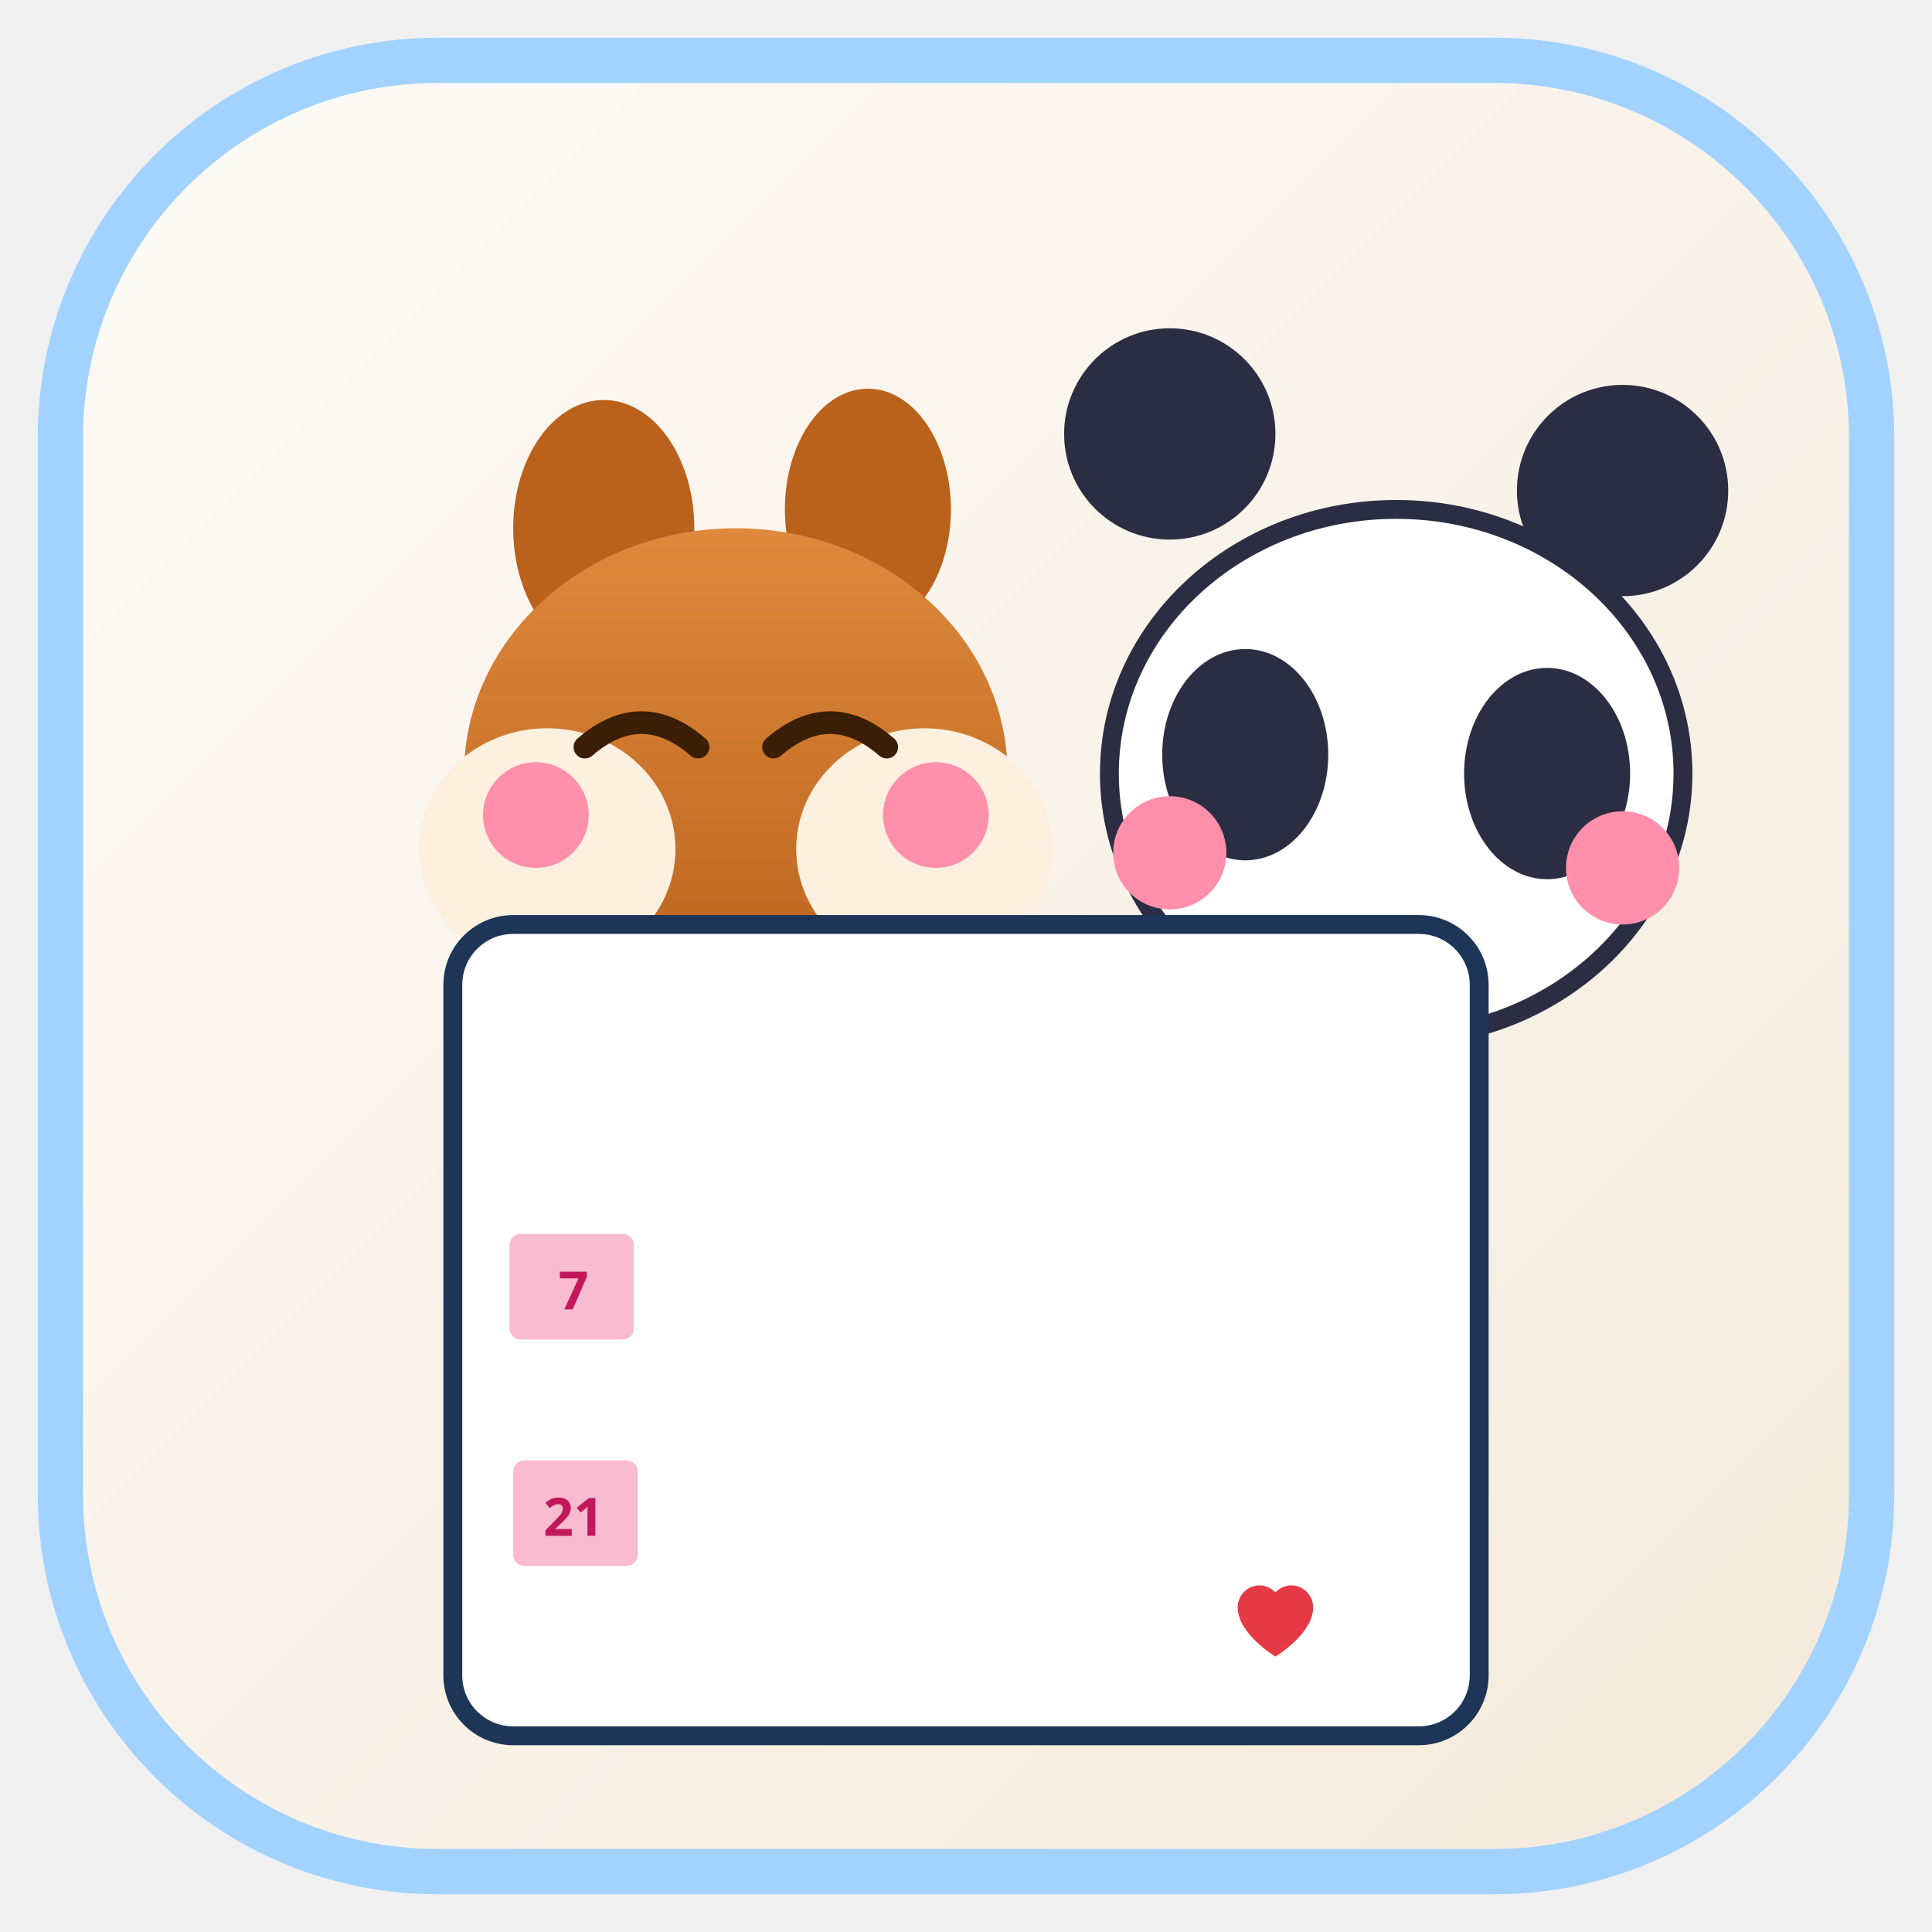
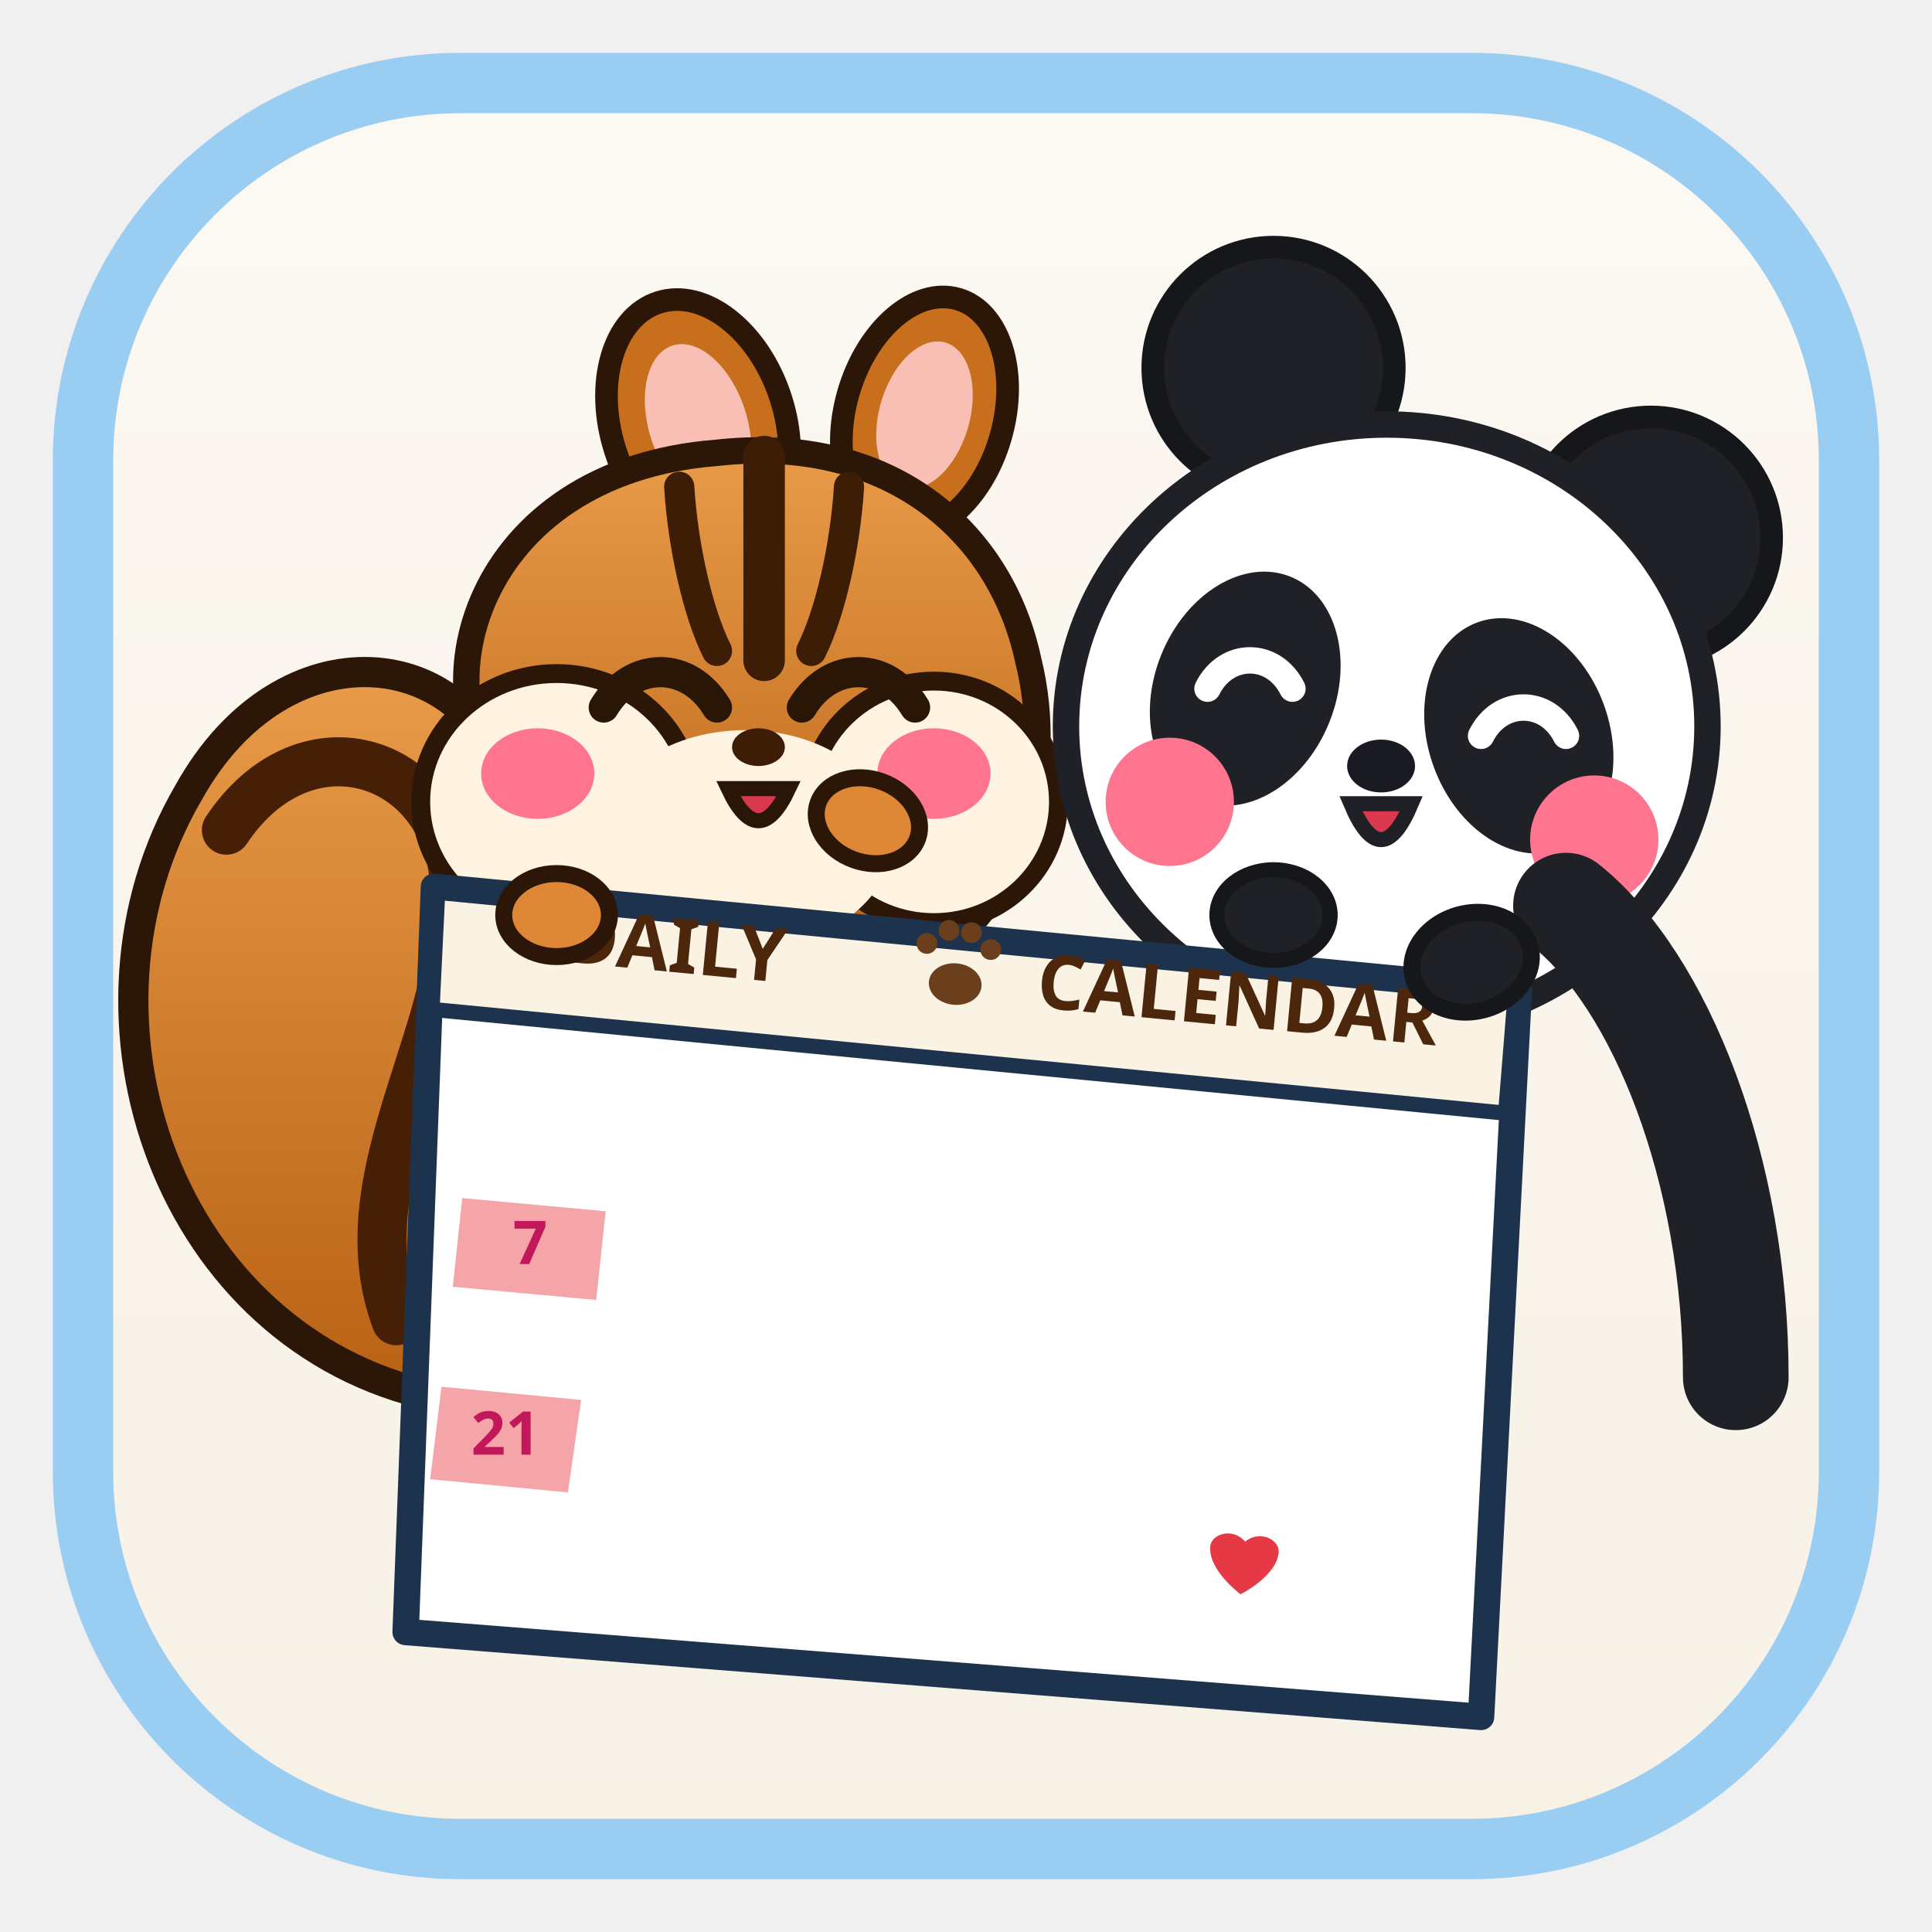
- <svg xmlns="http://www.w3.org/2000/svg" viewBox="0 0 512 512" width="512" height="512">
+ <svg xmlns="http://www.w3.org/2000/svg" viewBox="0 0 1024 1024" width="64" height="64">
  <defs>
-     <linearGradient id="bgGrad" x1="0%" y1="0%" x2="100%" y2="100%">
-       <stop offset="0%" stop-color="#FDFBF7" />
-       <stop offset="100%" stop-color="#F4EADB" />
+     <linearGradient id="favBg" x1="0%" y1="0%" x2="0%" y2="100%">
+       <stop offset="0%" stop-color="#FCF9F3" />
+       <stop offset="100%" stop-color="#F7F1E6" />
    </linearGradient>
-     <linearGradient id="squirrelGrad" x1="0%" y1="0%" x2="0%" y2="100%">
-       <stop offset="0%" stop-color="#DE893C" />
-       <stop offset="100%" stop-color="#BA621C" />
+     <linearGradient id="favFur" x1="0%" y1="0%" x2="0%" y2="100%">
+       <stop offset="0%" stop-color="#E89B48" />
+       <stop offset="100%" stop-color="#B86115" />
    </linearGradient>
  </defs>
-   <rect x="16" y="16" width="480" height="480" rx="100" fill="url(#bgGrad)" stroke="#A2D2FF" stroke-width="12" />
-   <ellipse cx="160" cy="140" rx="24" ry="34" fill="#BA621C" />
-   <ellipse cx="230" cy="135" rx="22" ry="32" fill="#BA621C" />
-   <ellipse cx="195" cy="205" rx="72" ry="65" fill="url(#squirrelGrad)" />
-   <ellipse cx="145" cy="225" rx="34" ry="32" fill="#FDF0DF" />
-   <ellipse cx="245" cy="225" rx="34" ry="32" fill="#FDF0DF" />
-   <path d="M155 198 Q170 185 185 198" stroke="#3A1E06" stroke-width="6" stroke-linecap="round" fill="none" />
-   <path d="M205 198 Q220 185 235 198" stroke="#3A1E06" stroke-width="6" stroke-linecap="round" fill="none" />
-   <circle cx="142" cy="216" r="14" fill="#FF8FAB" />
-   <circle cx="248" cy="216" r="14" fill="#FF8FAB" />
-   <circle cx="310" cy="115" r="28" fill="#2B2D42" />
-   <circle cx="430" cy="130" r="28" fill="#2B2D42" />
-   <ellipse cx="370" cy="205" rx="76" ry="70" fill="#FFFFFF" stroke="#2B2D42" stroke-width="5" />
-   <ellipse cx="330" cy="200" rx="22" ry="28" fill="#2B2D42" />
-   <ellipse cx="410" cy="205" rx="22" ry="28" fill="#2B2D42" />
-   <circle cx="310" cy="226" r="15" fill="#FF8FAB" />
-   <circle cx="430" cy="230" r="15" fill="#FF8FAB" />
-   <rect x="120" y="245" width="272" height="215" rx="16" fill="#FFFFFF" stroke="#1D3557" stroke-width="5" />
-   <rect x="135" y="327" width="33" height="28" fill="#F8BBD0" rx="3" />
-   <text x="152" y="347" font-family="sans-serif" font-weight="bold" font-size="14" fill="#C2185B" text-anchor="middle">7</text>
-   <rect x="136" y="387" width="33" height="28" fill="#F8BBD0" rx="3" />
-   <text x="152" y="407" font-family="sans-serif" font-weight="bold" font-size="14" fill="#C2185B" text-anchor="middle">21</text>
-   <path d="M328 426 C328 421 334 418 338 422 C342 418 348 421 348 426 C348 433 338 439 338 439 C338 439 328 433 328 426 Z" fill="#E63946" />
+   <rect x="44" y="44" width="936" height="936" rx="200" ry="200" fill="url(#favBg)" stroke="#9ACDF2" stroke-width="32" />
+   <path d="M 230 740 C 90 710 30 540 100 420 C 150 330 250 340 270 420 C 290 490 220 620 280 710 Z" fill="url(#favFur)" stroke="#2C1607" stroke-width="16" />
+   <path d="M 120 440 C 160 380 230 400 240 460 C 250 540 180 620 210 700" stroke="#451F06" stroke-width="26" stroke-linecap="round" fill="none" />
+   <ellipse cx="370" cy="225" rx="46" ry="68" transform="rotate(-18 370 225)" fill="#C76F1D" stroke="#2C1607" stroke-width="12" />
+   <ellipse cx="370" cy="225" rx="26" ry="44" transform="rotate(-18 370 225)" fill="#F9BFB4" />
+   <ellipse cx="490" cy="220" rx="42" ry="64" transform="rotate(16 490 220)" fill="#C76F1D" stroke="#2C1607" stroke-width="12" />
+   <ellipse cx="490" cy="220" rx="24" ry="40" transform="rotate(16 490 220)" fill="#F9BFB4" />
+   <path d="M 270 420 C 220 370 250 250 380 240 C 470 230 530 280 545 350 C 560 410 540 480 490 510 C 420 530 310 510 270 420 Z" fill="url(#favFur)" stroke="#2C1607" stroke-width="14" />
+   <ellipse cx="295" cy="425" rx="72" ry="68" fill="#FFF3E2" stroke="#2C1607" stroke-width="10" />
+   <ellipse cx="495" cy="425" rx="66" ry="64" fill="#FFF3E2" stroke="#2C1607" stroke-width="10" />
+   <ellipse cx="395" cy="445" rx="78" ry="58" fill="#FFF3E2" />
+   <path d="M 405 242 L 405 350" stroke="#3D1D06" stroke-width="22" stroke-linecap="round" />
+   <path d="M 360 258 C 362 290 370 325 380 345" stroke="#3D1D06" stroke-width="16" stroke-linecap="round" />
+   <path d="M 450 258 C 448 290 440 325 430 345" stroke="#3D1D06" stroke-width="16" stroke-linecap="round" />
+   <path d="M 320 375 C 335 350 365 350 380 375" stroke="#2A1606" stroke-width="16" stroke-linecap="round" fill="none" />
+   <path d="M 425 375 C 440 350 470 350 485 375" stroke="#2A1606" stroke-width="16" stroke-linecap="round" fill="none" />
+   <ellipse cx="285" cy="410" rx="30" ry="24" fill="#FF758F" />
+   <ellipse cx="495" cy="410" rx="30" ry="24" fill="#FF758F" />
+   <ellipse cx="402" cy="396" rx="14" ry="10" fill="#3D1D06" />
+   <path d="M 386 418 Q 402 452 418 418 Z" fill="#D9384E" stroke="#2A1606" stroke-width="8" />
+   <circle cx="675" cy="195" r="64" fill="#202127" stroke="#16171B" stroke-width="12" />
+   <circle cx="875" cy="285" r="64" fill="#202127" stroke="#16171B" stroke-width="12" />
+   <ellipse cx="735" cy="385" rx="170" ry="160" fill="#FFFFFF" stroke="#202127" stroke-width="14" />
+   <ellipse cx="660" cy="365" rx="48" ry="64" transform="rotate(22 660 365)" fill="#202127" />
+   <ellipse cx="805" cy="390" rx="48" ry="64" transform="rotate(-20 805 390)" fill="#202127" />
+   <path d="M 640 365 C 650 345 675 345 685 365" stroke="#FFFFFF" stroke-width="14" stroke-linecap="round" fill="none" />
+   <path d="M 785 390 C 795 370 820 370 830 390" stroke="#FFFFFF" stroke-width="14" stroke-linecap="round" fill="none" />
+   <circle cx="620" cy="425" r="34" fill="#FF758F" />
+   <circle cx="845" cy="445" r="34" fill="#FF758F" />
+   <ellipse cx="732" cy="406" rx="18" ry="14" fill="#1A1B22" />
+   <path d="M 716 426 Q 732 464 748 426 Z" fill="#D9384E" stroke="#202127" stroke-width="8" />
+   <path d="M 830 480 C 880 520 920 620 920 730" stroke="#202127" stroke-width="56" stroke-linecap="round" fill="none" />
+   <polygon points="230,470 805,525 785,910 215,865" fill="#FFFFFF" stroke="#1D334D" stroke-width="14" stroke-linejoin="round" />
+   <polygon points="232,473 803,528 798,590 229,535" fill="#FAF2E2" stroke="#1D334D" stroke-width="8" />
+   <g transform="rotate(5.5 510 535)">
+     <text x="355" y="530" font-family="sans-serif" font-weight="900" font-size="40" fill="#4D270B" text-anchor="middle">DAILY</text>
+     <ellipse cx="505" cy="522" rx="14" ry="11" fill="#6B3F1B" />
+     <circle cx="488" cy="502" r="5.5" fill="#6B3F1B" />
+     <circle cx="499" cy="494" r="5.5" fill="#6B3F1B" />
+     <circle cx="511" cy="494" r="5.5" fill="#6B3F1B" />
+     <circle cx="522" cy="502" r="5.5" fill="#6B3F1B" />
+     <text x="655" y="530" font-family="sans-serif" font-weight="900" font-size="40" fill="#4D270B" text-anchor="middle">CALENDAR</text>
+   </g>
+   <polygon points="245,635 321,642 316,689 240,682" fill="#F5A4A7" />
+   <text x="281" y="670" font-family="sans-serif" font-weight="900" font-size="32" fill="#C2185B" text-anchor="middle">7</text>
+   <polygon points="234,735 308,742 301,791 228,784" fill="#F5A4A7" />
+   <text x="268" y="771" font-family="sans-serif" font-weight="900" font-size="32" fill="#C2185B" text-anchor="middle">21</text>
+   <g transform="translate(620, 808) rotate(5) scale(1.4)">
+     <path d="M 16 7 C 16 2 24 -1 29 4 C 34 -1 42 2 42 7 C 42 16 29 24 29 24 C 29 24 16 16 16 7 Z" fill="#E63946" />
+   </g>
+   <ellipse cx="295" cy="485" rx="28" ry="22" fill="#DE8837" stroke="#2C1607" stroke-width="9" />
+   <ellipse cx="460" cy="435" rx="28" ry="22" transform="rotate(20 460 435)" fill="#DE8837" stroke="#2C1607" stroke-width="9" />
+   <ellipse cx="675" cy="485" rx="30" ry="24" fill="#202127" stroke="#16171B" stroke-width="8" />
+   <ellipse cx="780" cy="510" rx="32" ry="26" transform="rotate(-15 780 510)" fill="#202127" stroke="#16171B" stroke-width="9" />
</svg>
